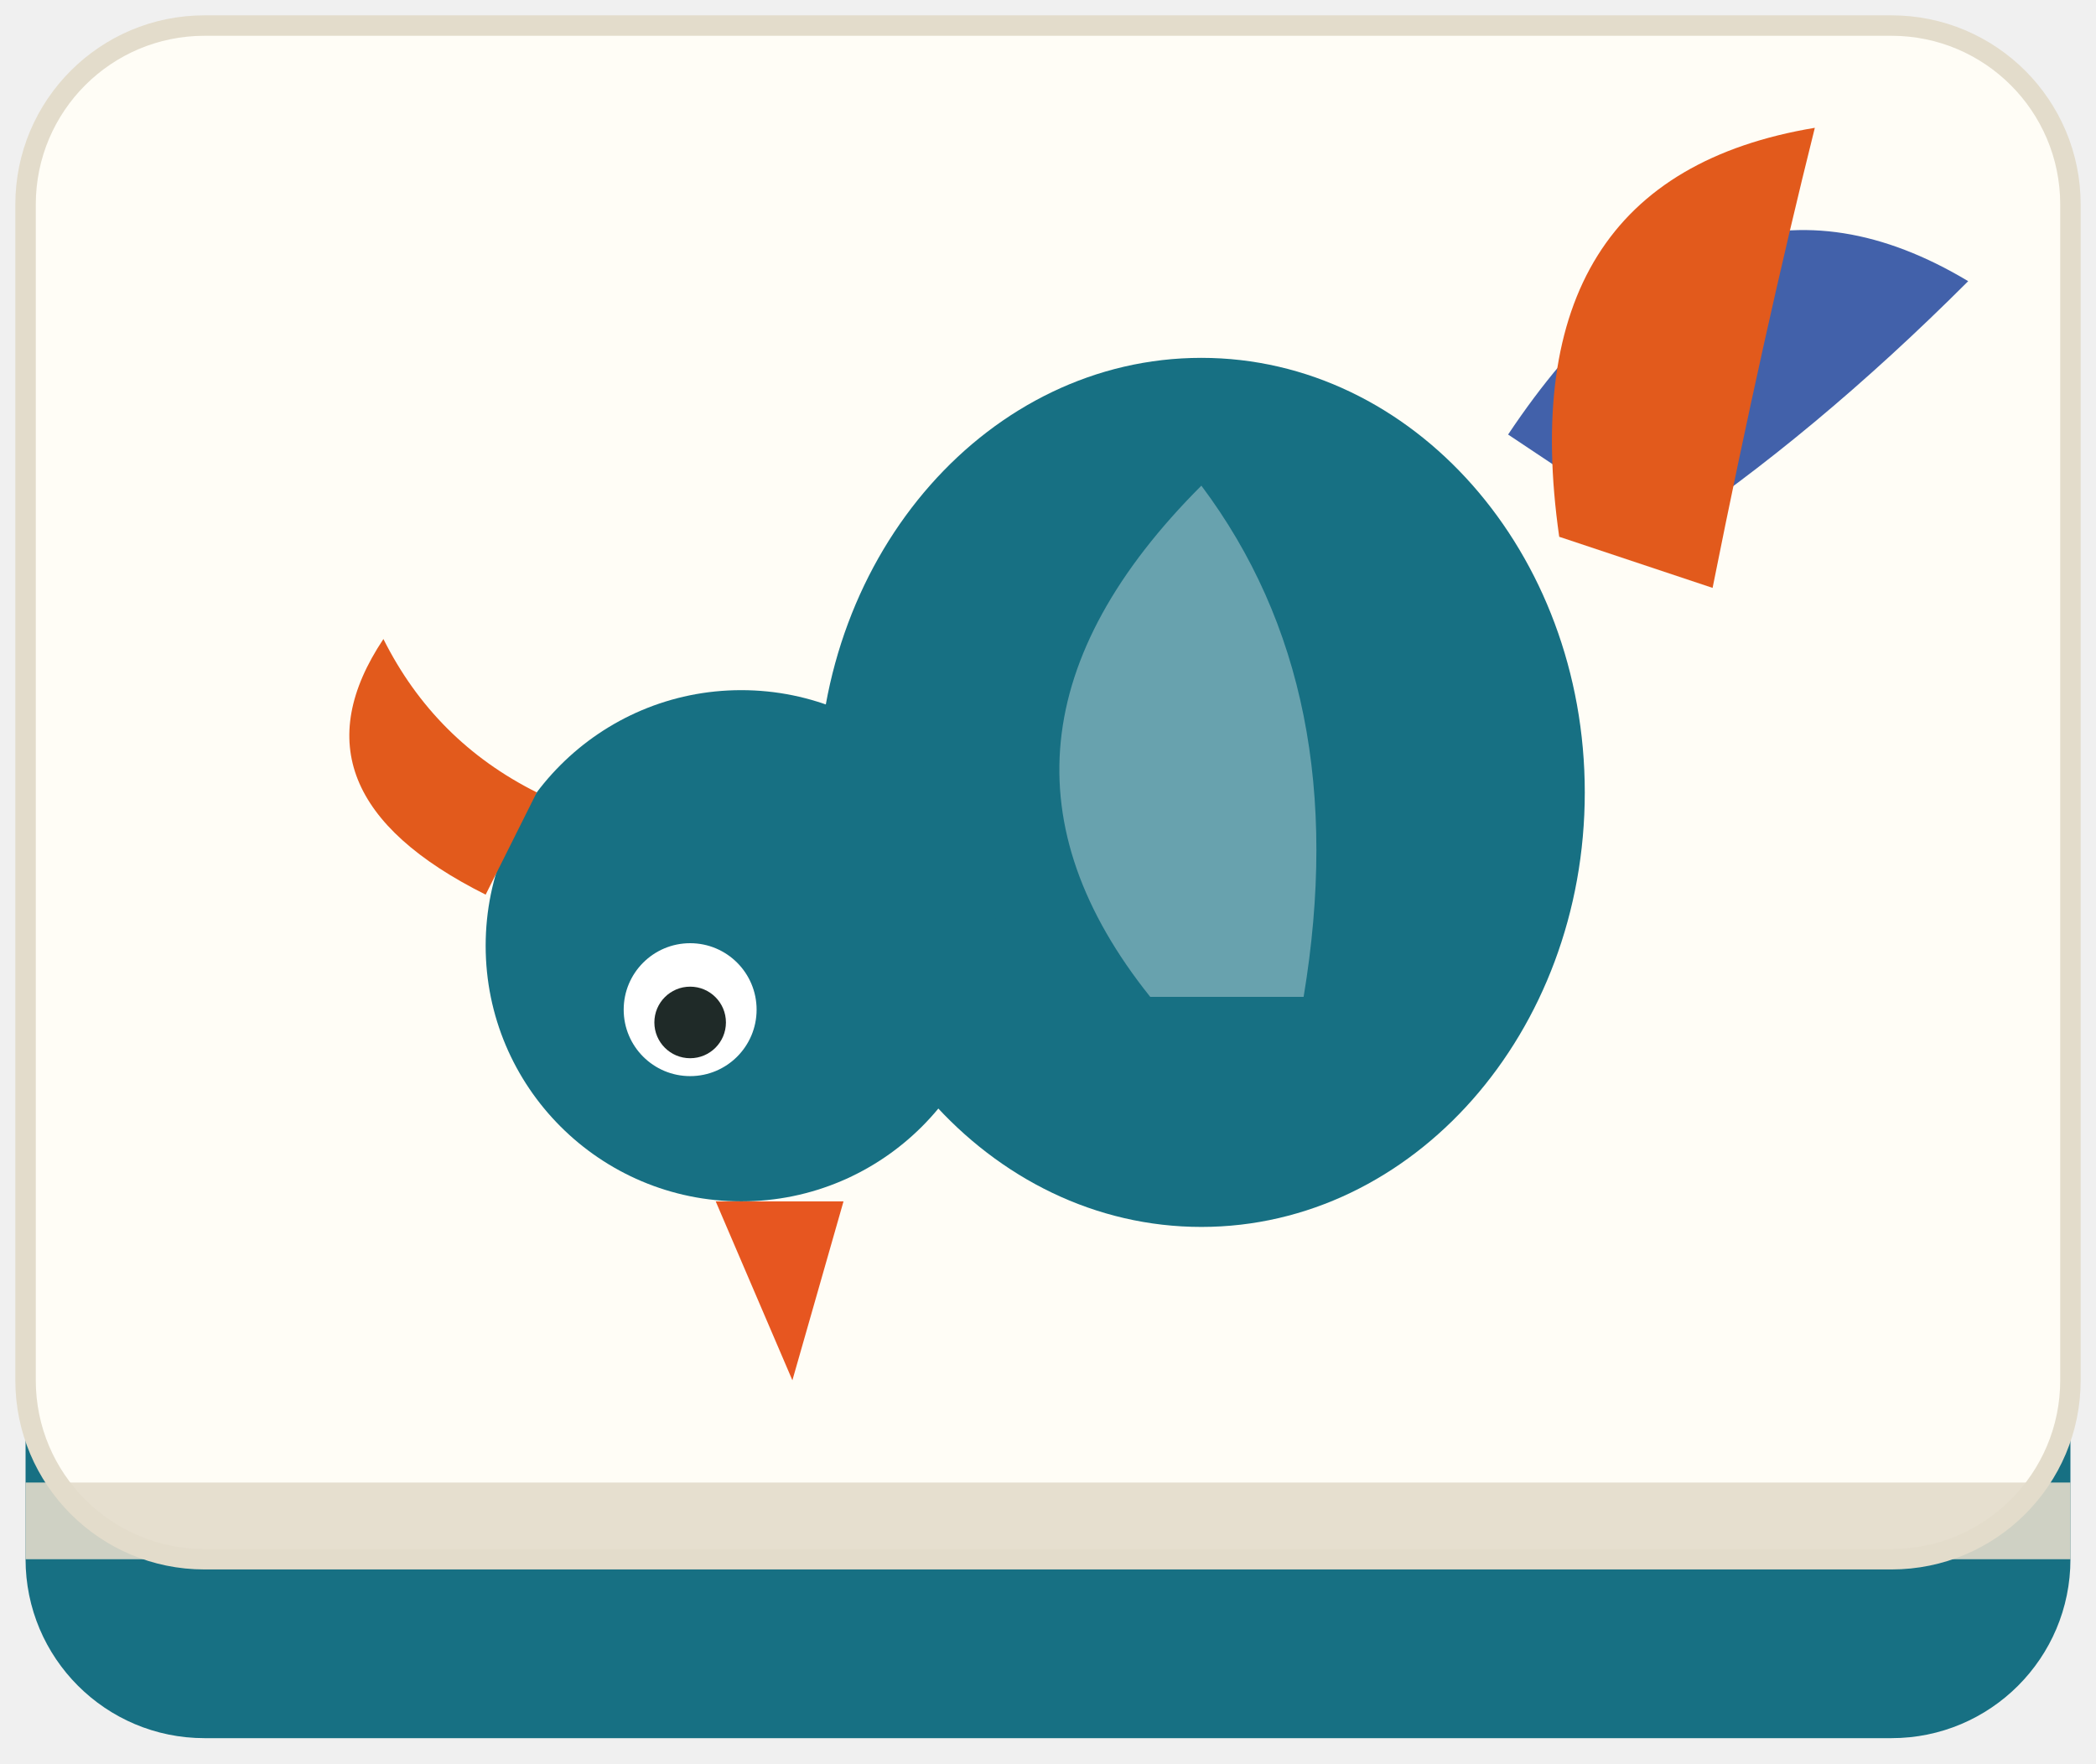
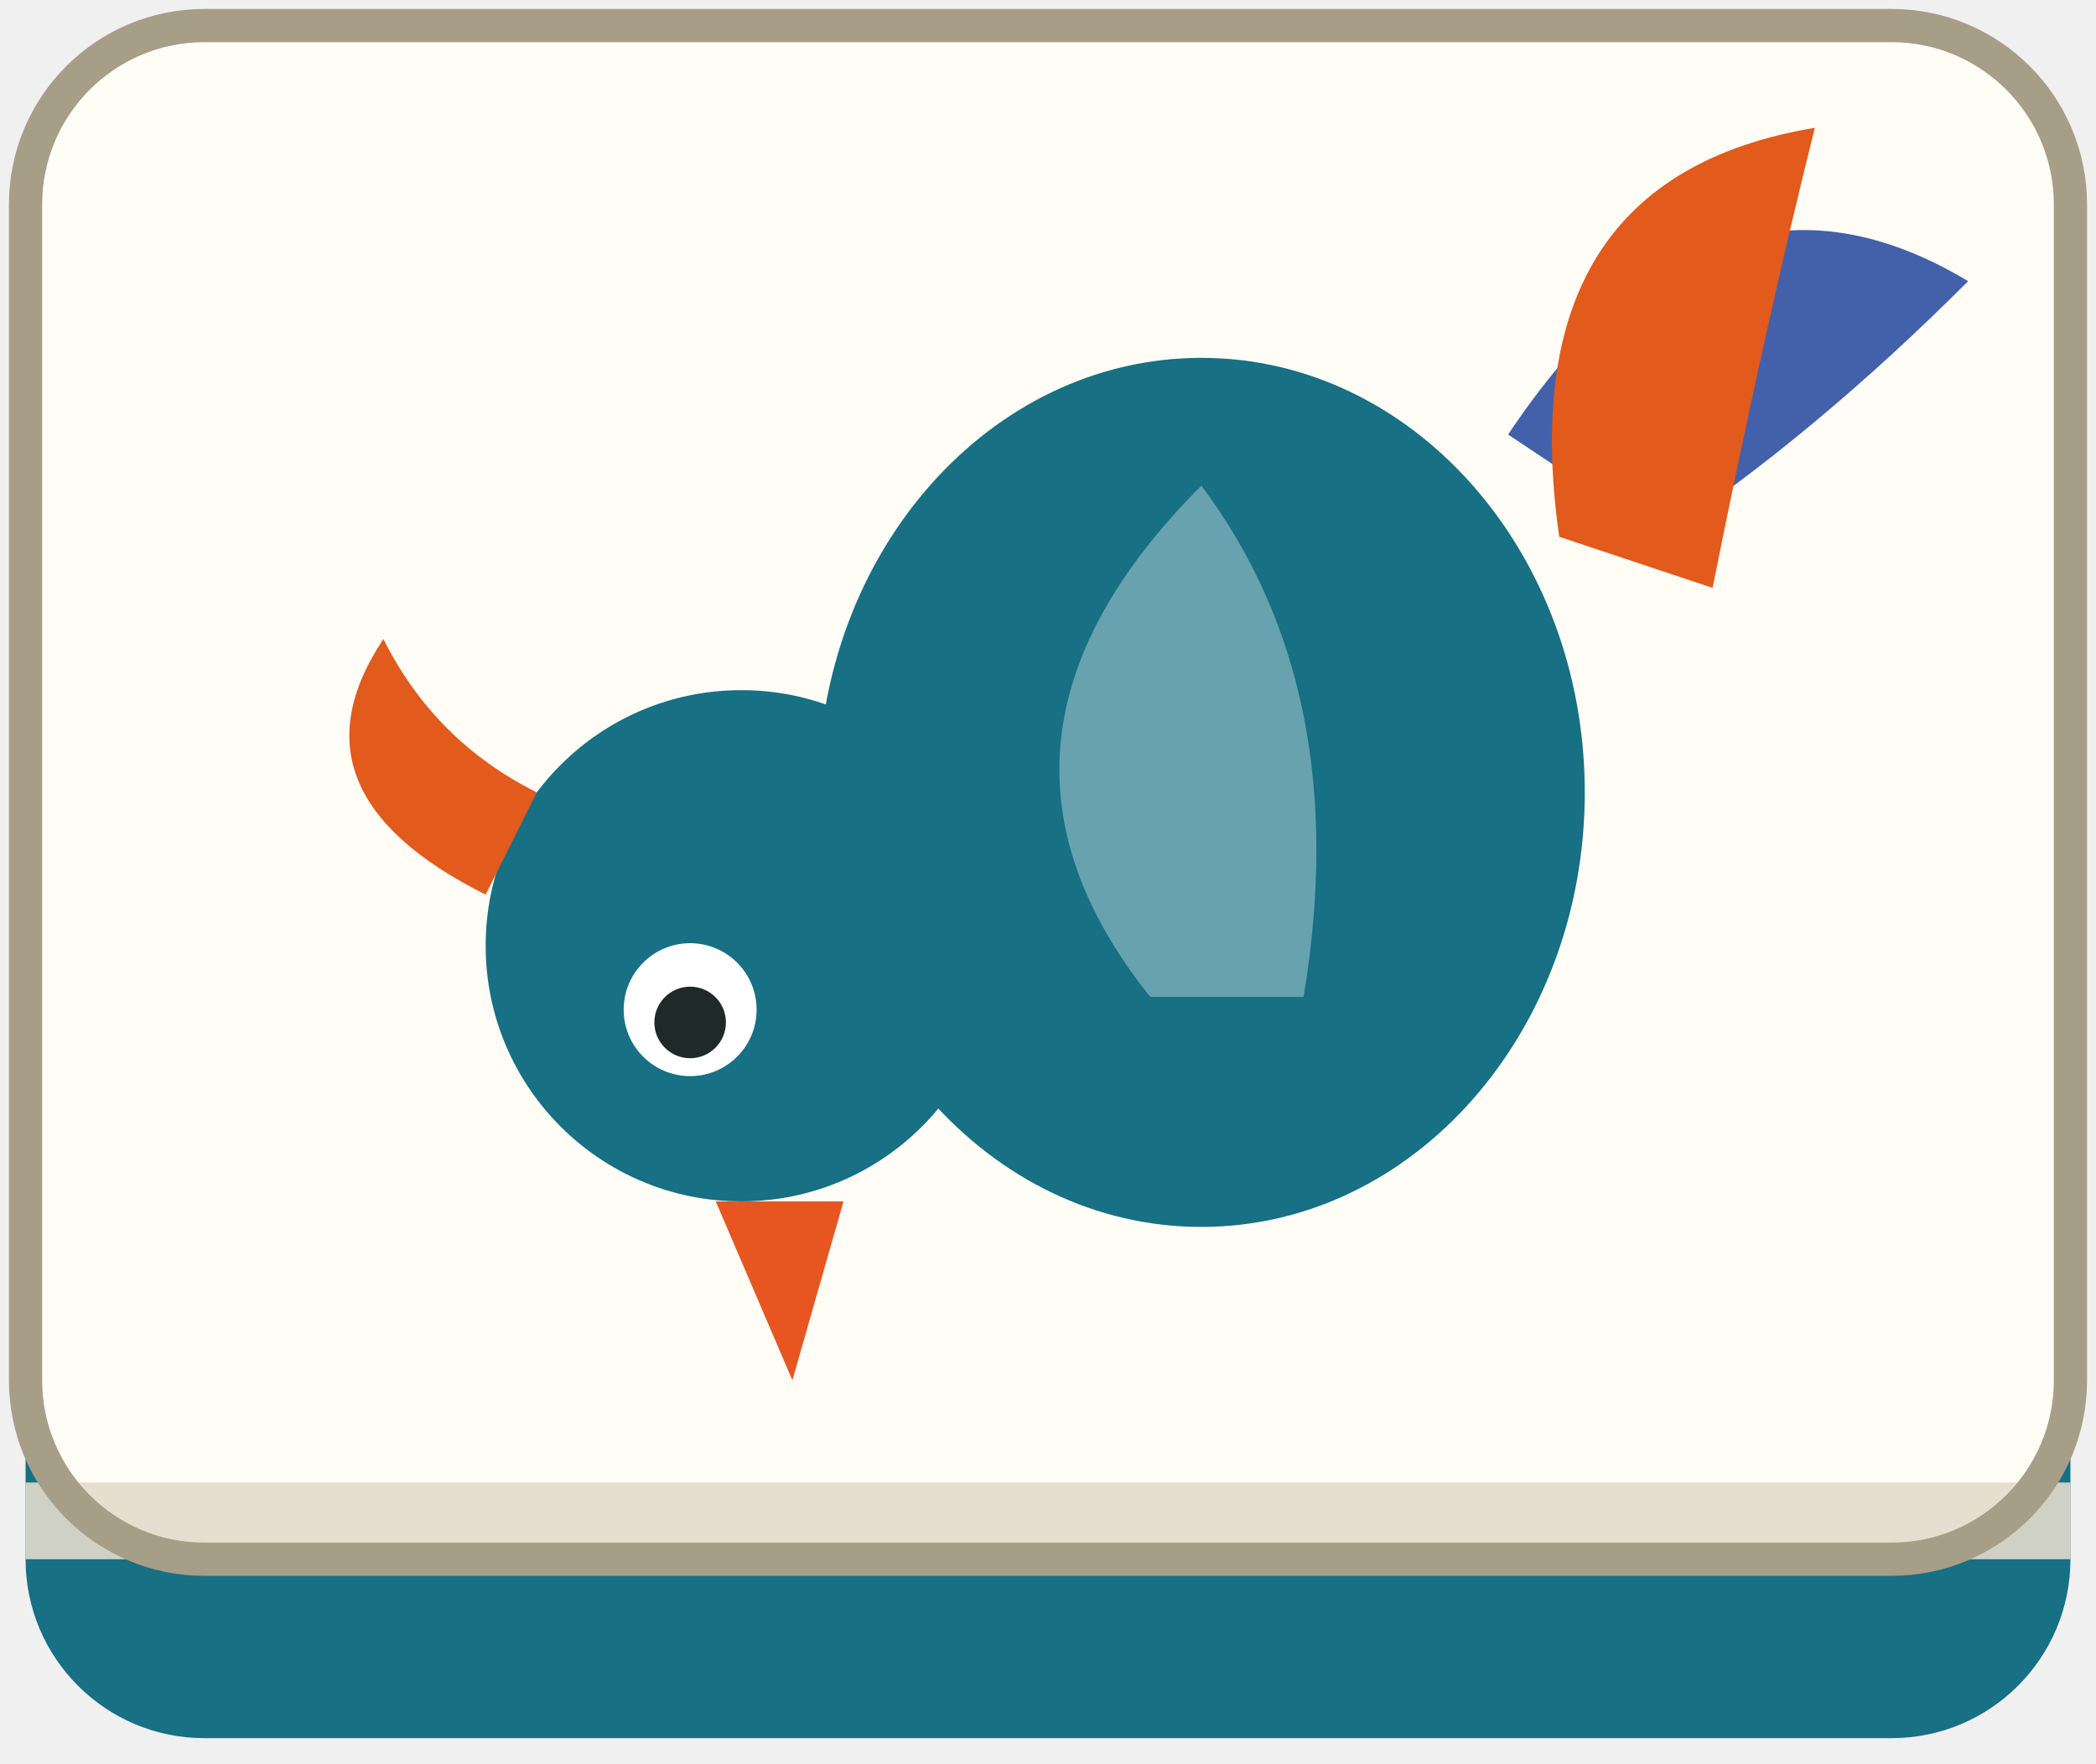
<svg xmlns="http://www.w3.org/2000/svg" viewBox="-1 -1 82 69">
  <rect x="0" y="7" width="80" height="60" rx="7" fill="#177083" />
  <rect x="0" y="0" width="80" height="60" rx="7" fill="#FFFDF6" />
  <rect x="0" y="57" width="80" height="3" fill="#E3DCCB" opacity=".9" />
-   <rect x="0" y="0" width="80" height="60" rx="7" fill="none" stroke="#E3DCCB" stroke-width=".8" />
+   <rect x="0" y="0" width="80" height="60" rx="7" fill="none" stroke="#A79E87" stroke-width="1.3" />
  <g transform="translate(0 60) rotate(-90)">
    <path d="M44 58 Q56 66 50 76 Q44 70 40 64 Z" fill="#4261AA" />
    <path d="M40 60 Q54 58 56 70 Q48 68 38 66 Z" fill="#E25A1C" />
    <ellipse cx="30" cy="46" rx="17" ry="15" fill="#177083" />
    <path d="M22 44 Q32 36 42 46 Q34 52 22 50 Z" fill="#fff" opacity=".35" />
    <circle cx="24" cy="28" r="10" fill="#177083" />
    <path d="M14 27 L7 30 L14 32 Z" fill="#E75620" />
    <circle cx="21.5" cy="26" r="2.6" fill="#fff" />
    <circle cx="21" cy="26" r="1.4" fill="#1F2A28" />
    <path d="M26 18 Q30 10 36 14 Q32 16 30 20 Z" fill="#E25A1C" />
  </g>
</svg>
